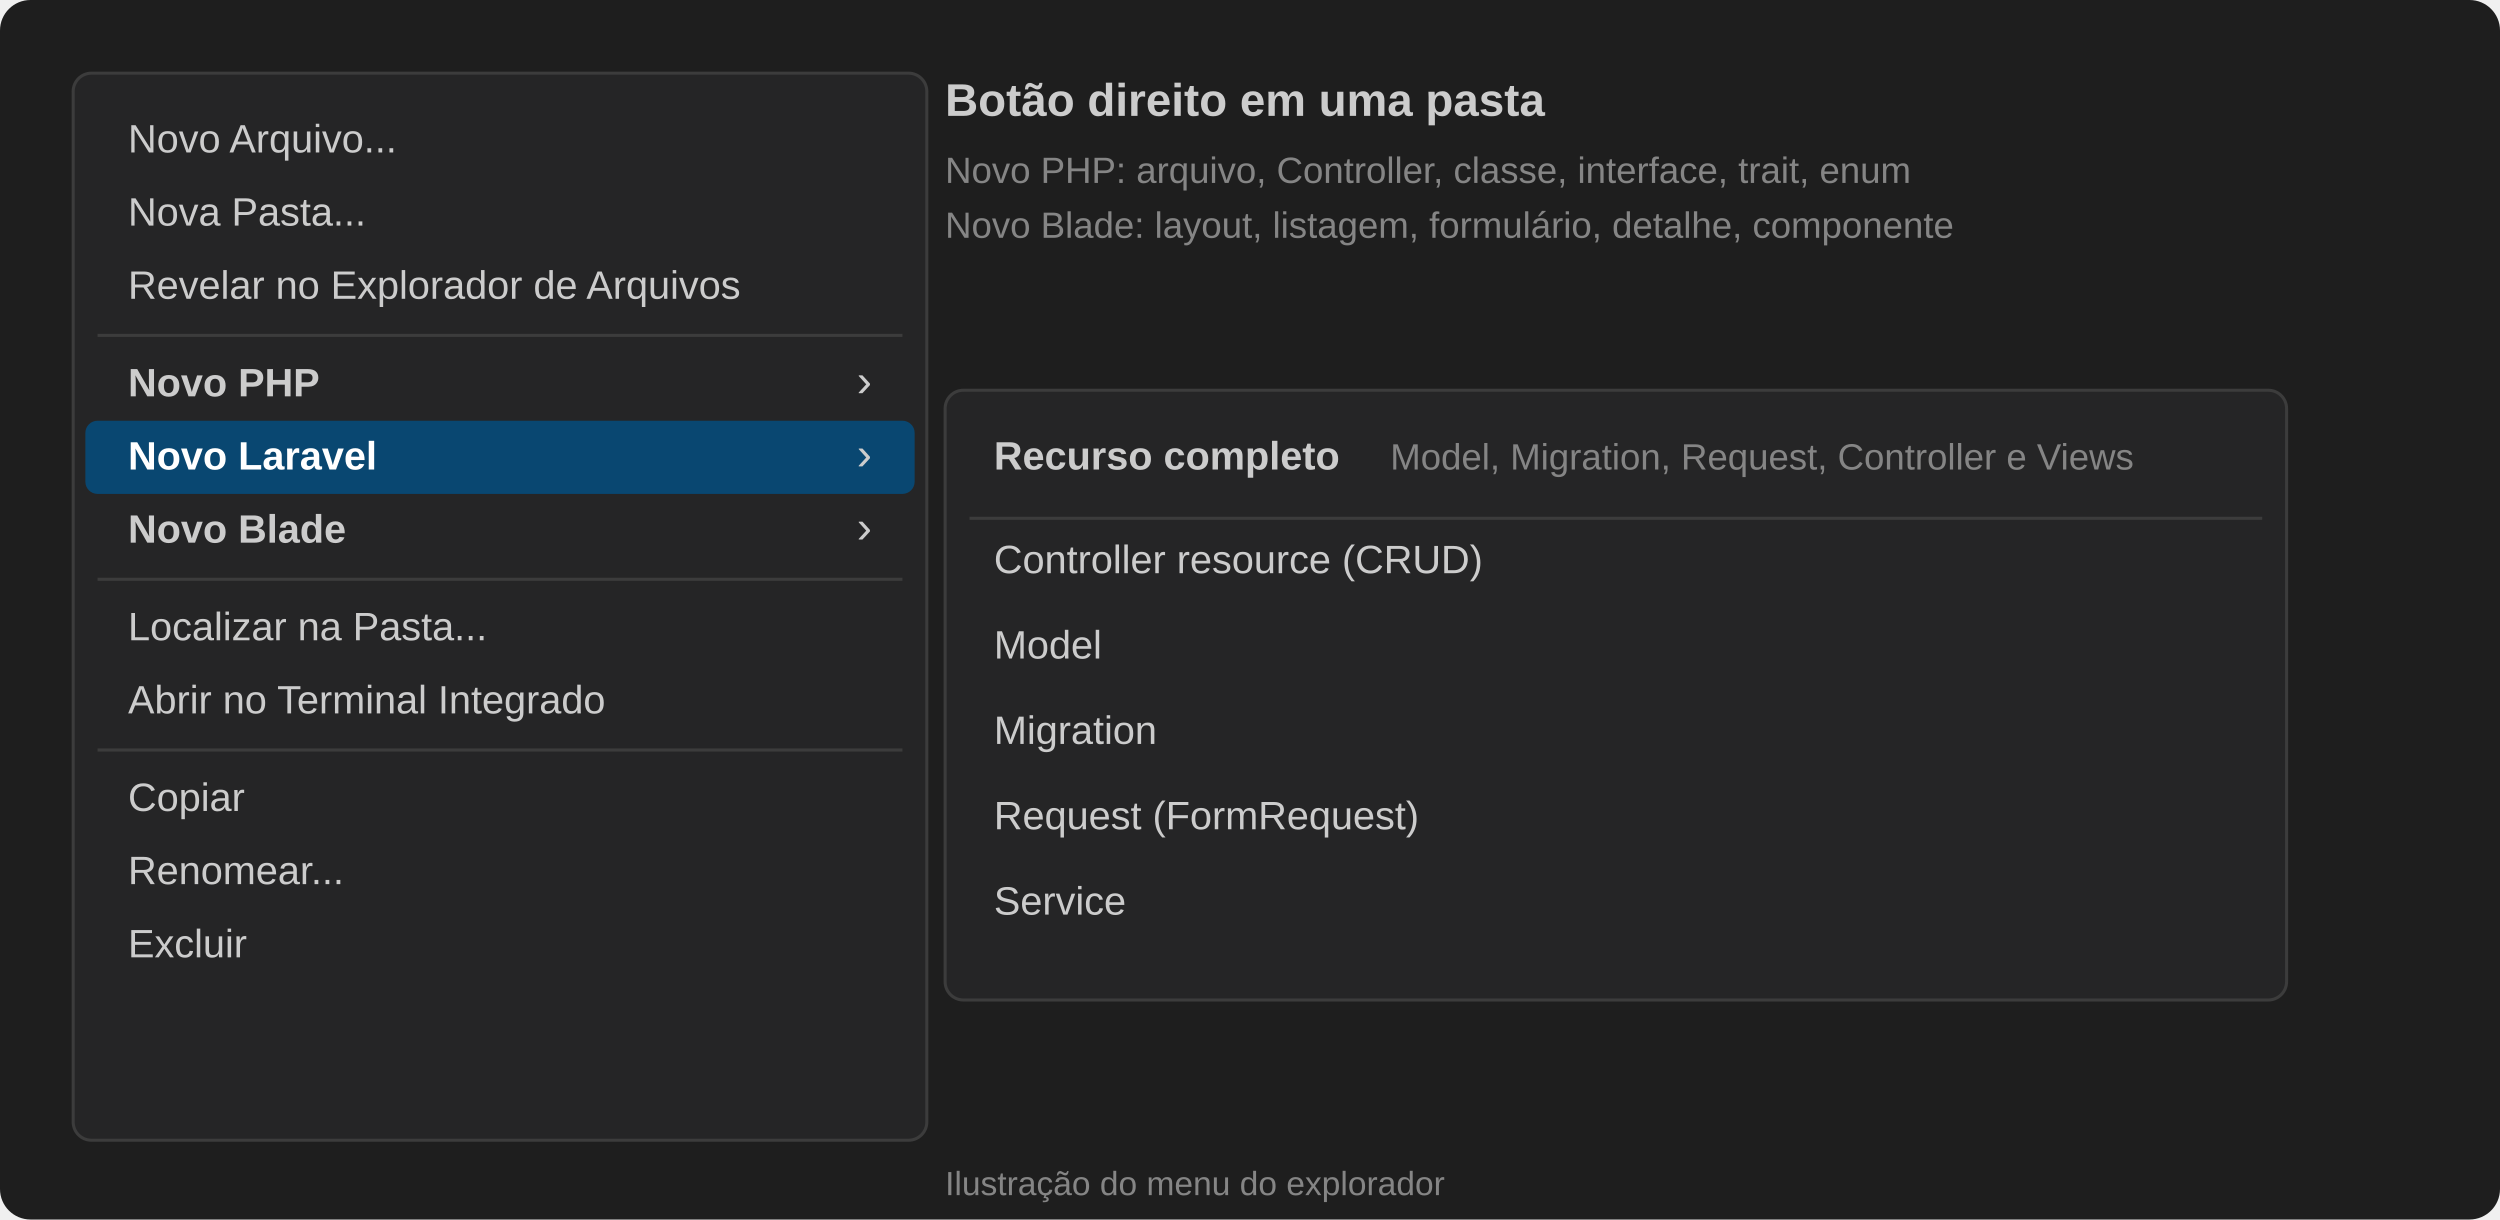
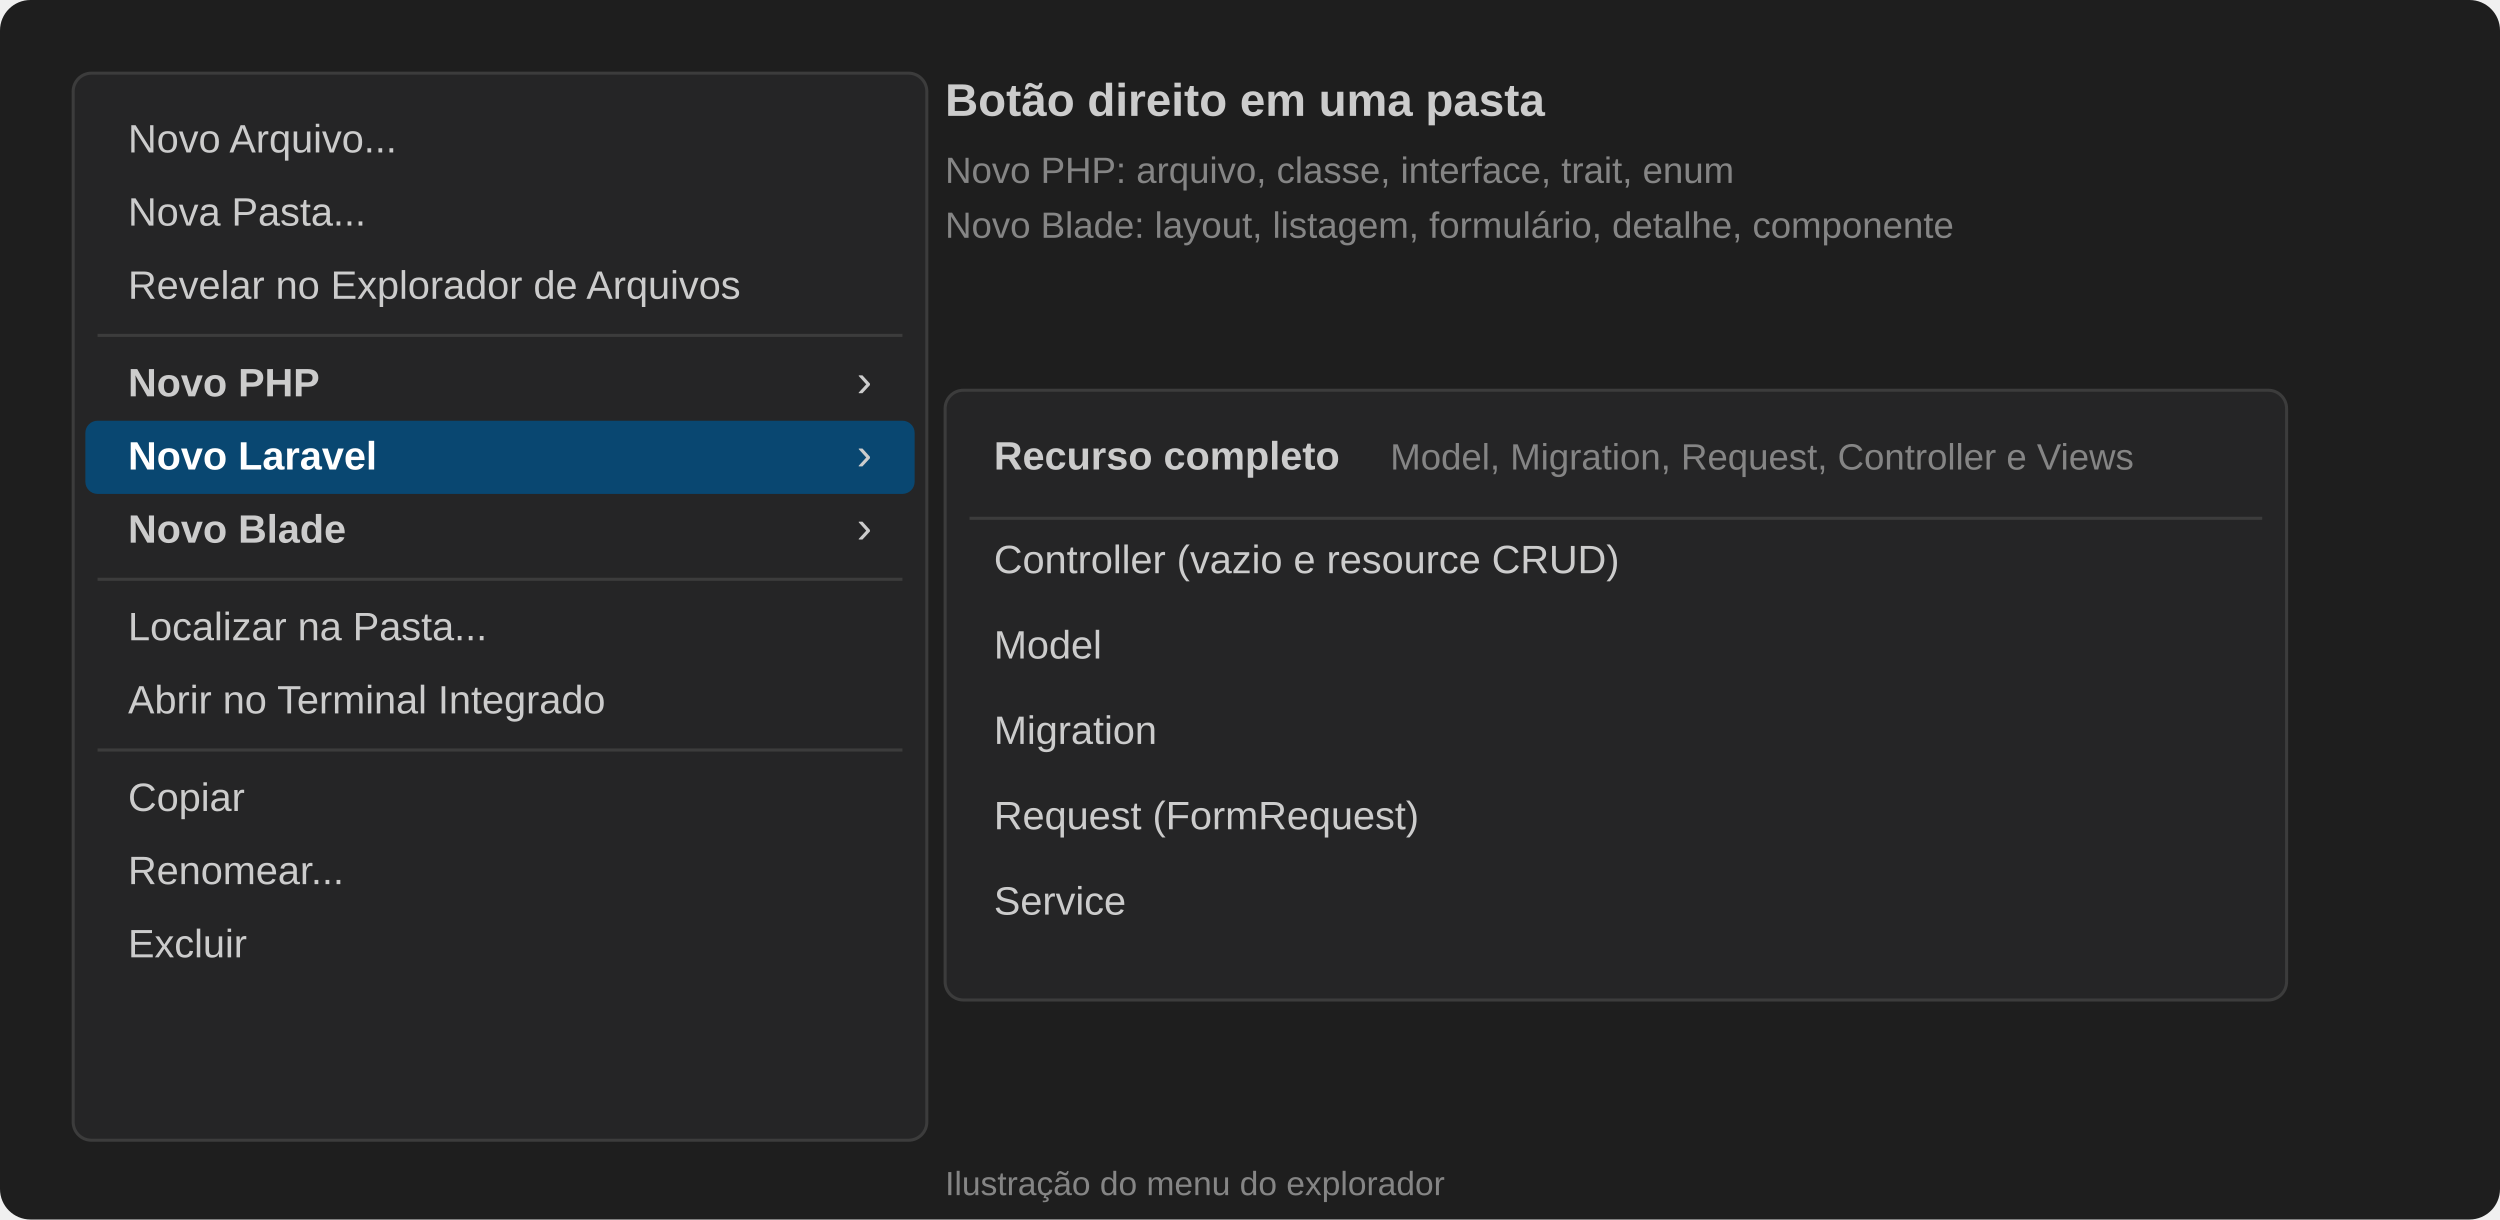
<svg xmlns="http://www.w3.org/2000/svg" viewBox="0 0 820 400" width="820" height="400" role="img">
  <rect width="820" height="400" rx="10" fill="#1e1e1e" />
  <rect x="24" y="24" width="280" height="350" rx="6" fill="#252526" stroke="#3c3c3c" />
  <text x="42" y="50" font-family="Segoe UI, Arial, sans-serif" font-size="13" fill="#cccccc" font-weight="normal" text-anchor="start">Novo Arquivo...</text>
  <text x="42" y="74" font-family="Segoe UI, Arial, sans-serif" font-size="13" fill="#cccccc" font-weight="normal" text-anchor="start">Nova Pasta...</text>
  <text x="42" y="98" font-family="Segoe UI, Arial, sans-serif" font-size="13" fill="#cccccc" font-weight="normal" text-anchor="start">Revelar no Explorador de Arquivos</text>
  <line x1="32" y1="110" x2="296" y2="110" stroke="#3c3c3c" />
  <text x="42" y="130" font-family="Segoe UI, Arial, sans-serif" font-size="13" fill="#cccccc" font-weight="600" text-anchor="start">Novo PHP</text>
  <text x="286" y="130" font-family="Segoe UI, Arial, sans-serif" font-size="15" fill="#cccccc" font-weight="normal" text-anchor="end">›</text>
  <rect x="28" y="138" width="272" height="24" rx="4" fill="#094771" />
  <text x="42" y="154" font-family="Segoe UI, Arial, sans-serif" font-size="13" fill="#ffffff" font-weight="600" text-anchor="start">Novo Laravel</text>
  <text x="286" y="154" font-family="Segoe UI, Arial, sans-serif" font-size="15" fill="#cccccc" font-weight="normal" text-anchor="end">›</text>
  <text x="42" y="178" font-family="Segoe UI, Arial, sans-serif" font-size="13" fill="#cccccc" font-weight="600" text-anchor="start">Novo Blade</text>
  <text x="286" y="178" font-family="Segoe UI, Arial, sans-serif" font-size="15" fill="#cccccc" font-weight="normal" text-anchor="end">›</text>
  <line x1="32" y1="190" x2="296" y2="190" stroke="#3c3c3c" />
  <text x="42" y="210" font-family="Segoe UI, Arial, sans-serif" font-size="13" fill="#cccccc" font-weight="normal" text-anchor="start">Localizar na Pasta...</text>
  <text x="42" y="234" font-family="Segoe UI, Arial, sans-serif" font-size="13" fill="#cccccc" font-weight="normal" text-anchor="start">Abrir no Terminal Integrado</text>
  <line x1="32" y1="246" x2="296" y2="246" stroke="#3c3c3c" />
  <text x="42" y="266" font-family="Segoe UI, Arial, sans-serif" font-size="13" fill="#cccccc" font-weight="normal" text-anchor="start">Copiar</text>
  <text x="42" y="290" font-family="Segoe UI, Arial, sans-serif" font-size="13" fill="#cccccc" font-weight="normal" text-anchor="start">Renomear...</text>
  <text x="42" y="314" font-family="Segoe UI, Arial, sans-serif" font-size="13" fill="#cccccc" font-weight="normal" text-anchor="start">Excluir</text>
  <rect x="310" y="128" width="440" height="200" rx="6" fill="#252526" stroke="#3c3c3c" />
  <text x="326" y="154" font-family="Segoe UI, Arial, sans-serif" font-size="13" fill="#cccccc" font-weight="600" text-anchor="start">Recurso completo</text>
  <text x="456" y="154" font-family="Segoe UI, Arial, sans-serif" font-size="12" fill="#858585" font-weight="normal" text-anchor="start">Model, Migration, Request, Controller e Views</text>
  <line x1="318" y1="170" x2="742" y2="170" stroke="#3c3c3c" />
-   <text x="326" y="188" font-family="Segoe UI, Arial, sans-serif" font-size="13" fill="#cccccc" font-weight="normal" text-anchor="start">Controller resource (CRUD)</text>
+   <text x="326" y="188" font-family="Segoe UI, Arial, sans-serif" font-size="13" fill="#cccccc" font-weight="normal" text-anchor="start">Controller (vazio e resource CRUD)</text>
  <text x="326" y="216" font-family="Segoe UI, Arial, sans-serif" font-size="13" fill="#cccccc" font-weight="normal" text-anchor="start">Model</text>
  <text x="326" y="244" font-family="Segoe UI, Arial, sans-serif" font-size="13" fill="#cccccc" font-weight="normal" text-anchor="start">Migration</text>
  <text x="326" y="272" font-family="Segoe UI, Arial, sans-serif" font-size="13" fill="#cccccc" font-weight="normal" text-anchor="start">Request (FormRequest)</text>
  <text x="326" y="300" font-family="Segoe UI, Arial, sans-serif" font-size="13" fill="#cccccc" font-weight="normal" text-anchor="start">Service</text>
  <text x="310" y="38" font-family="Segoe UI, Arial, sans-serif" font-size="15" fill="#cccccc" font-weight="600" text-anchor="start">Botão direito em uma pasta</text>
-   <text x="310" y="60" font-family="Segoe UI, Arial, sans-serif" font-size="12" fill="#858585" font-weight="normal" text-anchor="start">Novo PHP: arquivo, Controller, classe, interface, trait, enum</text>
+   <text x="310" y="60" font-family="Segoe UI, Arial, sans-serif" font-size="12" fill="#858585" font-weight="normal" text-anchor="start">Novo PHP: arquivo, classe, interface, trait, enum</text>
  <text x="310" y="78" font-family="Segoe UI, Arial, sans-serif" font-size="12" fill="#858585" font-weight="normal" text-anchor="start">Novo Blade: layout, listagem, formulário, detalhe, componente</text>
  <text x="310" y="392" font-family="Segoe UI, Arial, sans-serif" font-size="11" fill="#858585" font-weight="normal" text-anchor="start">Ilustração do menu do explorador</text>
</svg>
